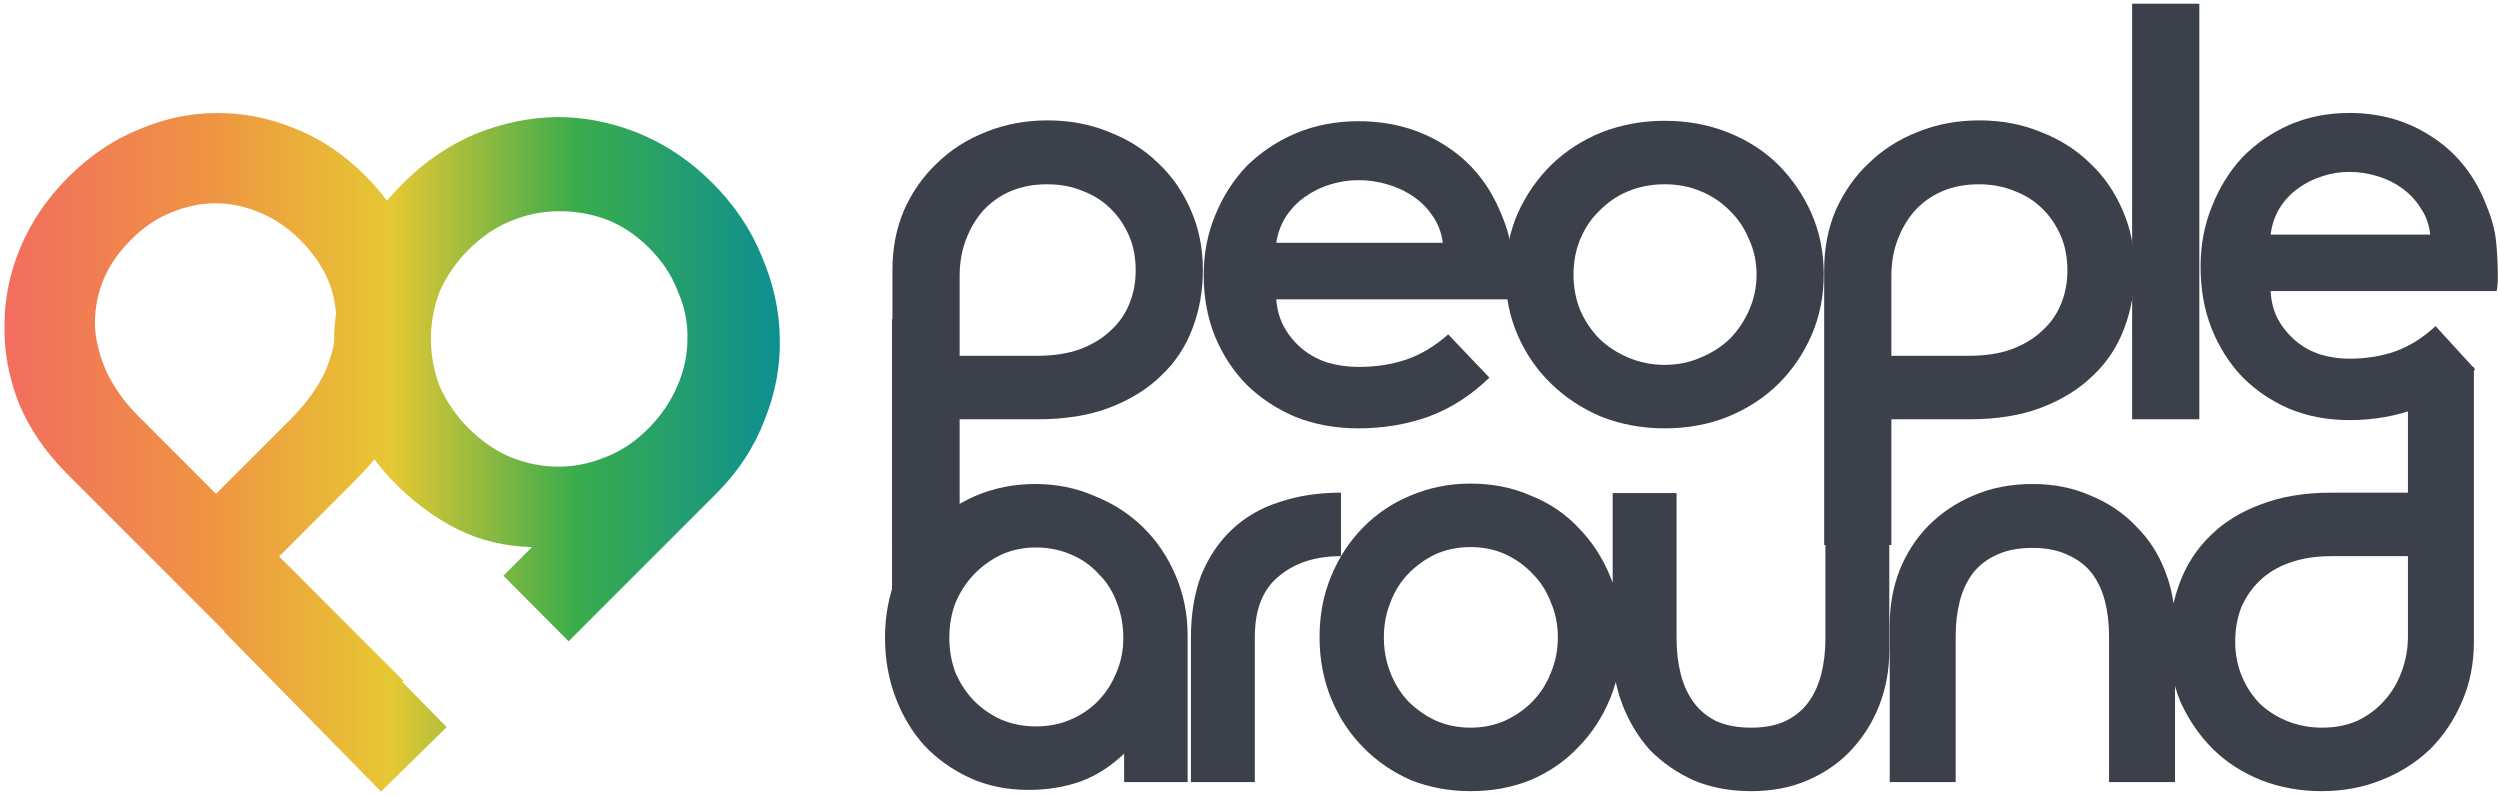
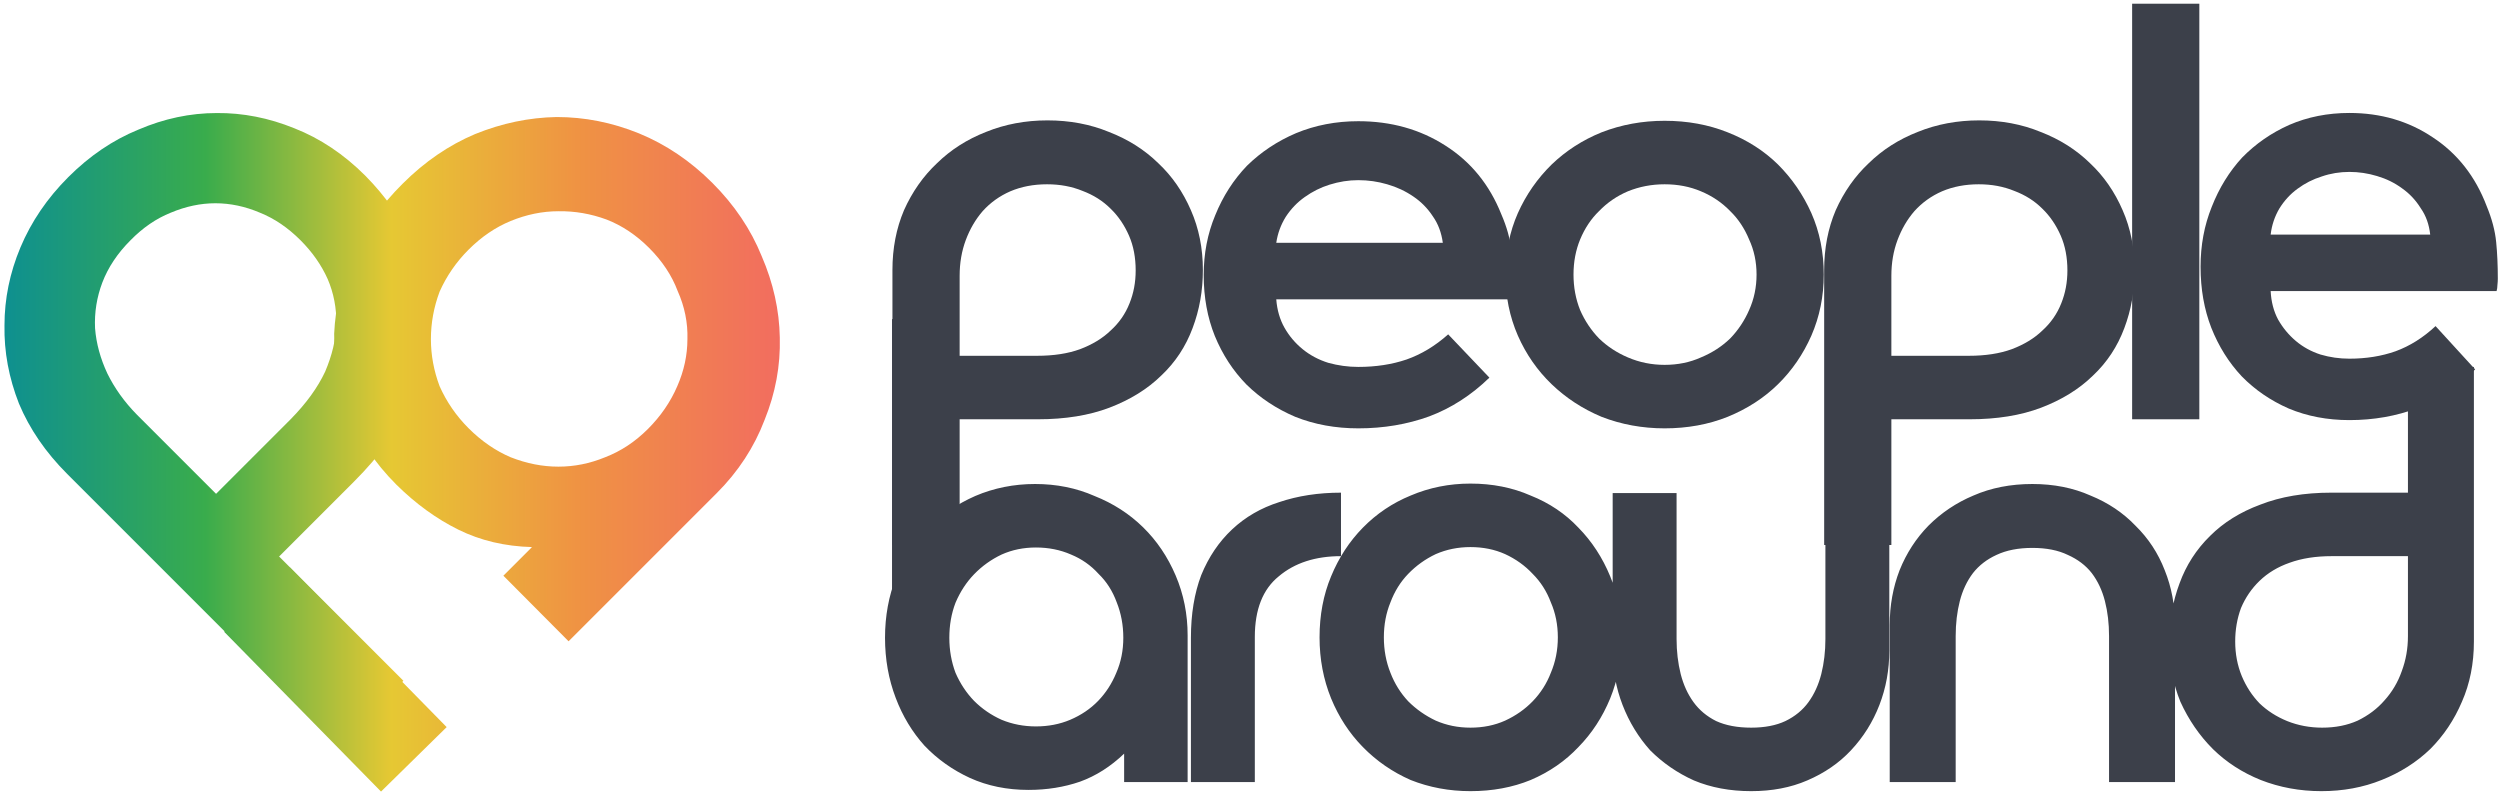
<svg xmlns="http://www.w3.org/2000/svg" viewBox="0 0.3 606.4 192.7" role="img" aria-label="Peoplearound">
  <defs>
    <linearGradient id="pg" gradientUnits="userSpaceOnUse" x1="1" y1="94.8" x2="214.7" y2="94.8">
-       <stop offset="0" stop-color="#F26D5F" />
-       <stop offset="0.26" stop-color="#EF9343" />
+       <stop offset="0" stop-color="#0E9090" />
+       <stop offset="0.26" stop-color="#39AC4C" />
      <stop offset="0.5" stop-color="#E6C833" />
-       <stop offset="0.74" stop-color="#39AC4C" />
-       <stop offset="1" stop-color="#0E9090" />
+       <stop offset="0.74" stop-color="#EF9343" />
+       <stop offset="1" stop-color="#F26D5F" />
    </linearGradient>
  </defs>
  <style>.ink{fill:#3c404a}@media(prefers-color-scheme:dark){.ink{fill:#e7e9ee}}</style>
  <g transform="translate(0.12 26.49) scale(0.8788)">
    <path fill="url(#pg)" d="m59.5 106.5l20.6-20.6q6.4-6.5 9.5-13.1 2.9-6.8 3.1-13.1 0.1-6.7-2.4-12.5-2.6-5.8-7.5-10.7-5.2-5.2-11.2-7.6-6.1-2.6-12.3-2.6-6.1 0-12.3 2.6-6 2.4-11.1 7.6-5.4 5.4-7.8 11.7-2.3 6.1-2 12.6 0.5 6.3 3.4 12.5 3 6.1 8.1 11.3zm33.9 69.5l-75-75q-8.9-8.9-13.3-19.4-4.2-10.7-4-21.6 0-11 4.4-21.5 4.5-10.7 13.2-19.4 8.8-8.8 19.3-13.1 10.7-4.6 21.7-4.6 10.8-0.1 21.4 4.2 10.7 4.2 19.6 13.1 8.4 8.5 13.1 18.7 4.7 10.2 4.7 21.2 0 11-5.1 22.5-5 11.2-15.8 22l-20.7 20.7 34.3 34.3z" />
    <path fill="url(#pg)" fill-rule="evenodd" d="m123.15 170.89l-18.12 17.79-43.29-44.1 18.12-17.79z" />
    <path fill="url(#pg)" d="m129.2 88.4q5.3 5.3 11.6 8 6.6 2.6 13.2 2.6 6.6 0 12.9-2.6 6.5-2.5 11.8-7.8 5.3-5.3 8.1-11.8 2.8-6.4 2.8-13 0.2-6.8-2.7-13.3-2.4-6.4-7.9-11.9-5.3-5.3-11.7-7.8-6.5-2.4-13.3-2.3-6.6 0-13.2 2.7-6.3 2.6-11.6 7.9-5.1 5.1-8 11.6-2.4 6.4-2.4 13.1 0 6.6 2.4 13 2.9 6.5 8 11.6zm27.6 58.8l-18-18.1 7.9-7.9q-11.2-0.3-20.3-4.8-9.1-4.5-17.1-12.4-9.1-9.1-13.2-19.9-4.1-10.7-4-21.8 0.5-11.1 5.1-21.7 4.8-10.8 13.8-19.7 9.1-9.1 20-13.7 11.1-4.5 22.5-4.7 11.6 0 22.7 4.5 11.2 4.6 20.3 13.7 9.1 9.1 13.6 20.2 4.8 11.1 5 22.5 0.3 11.6-4.2 22.7-4.3 11.3-13.2 20.2z" />
  </g>
  <g transform="translate(-23.23 0)">
    <path class="ink" d="m256 86.6h18.8q6 0 10.4-1.6 4.5-1.7 7.4-4.5 3.1-2.8 4.6-6.6 1.5-3.7 1.5-8 0-4.7-1.6-8.4-1.7-3.9-4.5-6.6-2.8-2.8-6.8-4.3-3.9-1.6-8.6-1.6-4.9 0-8.9 1.7-3.9 1.7-6.7 4.8-2.6 3-4.1 7-1.5 4-1.5 8.7zm-16.3 45.9v-66.7q0-7.9 2.8-14.5 3-6.7 8-11.4 5-4.9 11.9-7.6 6.9-2.8 14.9-2.8 8.1 0 14.9 2.8 7 2.7 12 7.6 5 4.7 7.9 11.4 2.9 6.6 2.9 14.5 0 7.5-2.5 14.1-2.5 6.7-7.6 11.5-5 4.9-12.6 7.8-7.4 2.8-17.3 2.8h-19v30.5z" />
    <path class="ink" d="m332.8 59.2h40.4q-0.5-3.7-2.4-6.4-1.9-2.9-4.7-4.8-2.9-2-6.4-3-3.4-1-7-1-3.5 0-7 1.1-3.2 1-6 3-2.7 1.9-4.6 4.8-1.8 2.9-2.3 6.3zm41.7 22.2l10 10.5q-6.6 6.4-14.6 9.4-8 2.9-17.2 2.9-8.3 0-15.3-2.8-6.8-2.9-11.8-7.8-4.9-5-7.7-11.8-2.7-6.7-2.7-14.8 0-7.8 2.8-14.5 2.8-6.9 7.7-12 5.1-5 11.9-7.9 7-2.9 15.1-2.9 11.9 0 21.1 5.9 9.3 5.9 13.6 16.7 2 4.6 2.4 8.7 0.4 4 0.4 8.9 0 0.7-0.1 1.6 0 0.7-0.2 1.4h-57.1q0.3 3.9 2 6.9 1.7 3 4.4 5.2 2.7 2.2 6.2 3.3 3.6 1 7.3 1 6.4 0 11.7-1.8 5.4-1.9 10.1-6.1z" />
    <path class="ink" d="m427 88.8q4.8 0 8.8-1.8 4.1-1.7 7.1-4.6 2.9-3 4.6-6.9 1.8-4 1.8-8.6 0-4.6-1.8-8.5-1.7-4.1-4.6-6.9-3-3.1-7.1-4.8-4-1.7-8.8-1.7-4.7 0-8.9 1.7-4 1.7-7 4.8-2.9 2.8-4.6 6.9-1.6 3.9-1.6 8.5 0 4.6 1.6 8.6 1.7 3.9 4.6 6.9 3 2.9 7 4.6 4.2 1.8 8.9 1.8zm-38.6-21.9q0-8.1 3-14.9 3-6.7 8.2-11.8 5.2-5 12.1-7.8 7.2-2.8 15.3-2.8 8.3 0 15.3 2.8 7.1 2.8 12.2 7.8 5.1 5.1 8.1 11.8 3 6.8 3 14.9 0 7.9-3 14.8-3 6.8-8.1 11.8-5.1 5-12.2 7.9-7 2.8-15.3 2.8-8.1 0-15.3-2.8-6.9-2.9-12.1-7.9-5.2-5-8.2-11.8-3-6.9-3-14.8z" />
    <path class="ink" d="m482 86.6h18.8q6 0 10.4-1.6 4.5-1.7 7.4-4.5 3.1-2.8 4.6-6.6 1.5-3.7 1.5-8 0-4.7-1.6-8.4-1.7-3.9-4.5-6.6-2.8-2.8-6.8-4.3-3.9-1.6-8.6-1.6-4.9 0-8.9 1.7-3.9 1.7-6.7 4.8-2.6 3-4.1 7-1.5 4-1.5 8.7zm-16.3 45.9v-66.7q0-7.9 2.8-14.5 3-6.7 8-11.4 5-4.9 11.9-7.6 6.9-2.8 14.9-2.8 8.1 0 14.9 2.8 7 2.7 12 7.6 5 4.7 7.9 11.4 2.9 6.6 2.9 14.5 0 7.5-2.5 14.1-2.5 6.7-7.6 11.5-5 4.9-12.6 7.8-7.4 2.8-17.3 2.8h-19v30.5z" />
    <path class="ink" d="m540.4 102v-100.8h16.3v100.8z" />
    <path class="ink" d="m239.6 149v-71.3h14.5v71.3z" />
    <path class="ink" d="m274.5 176.5q4.5 0 8.3-1.6 4-1.7 6.8-4.6 2.8-2.9 4.4-6.8 1.7-3.9 1.7-8.5 0-4.6-1.6-8.6-1.5-4.1-4.4-6.9-2.8-3.1-6.7-4.7-3.9-1.7-8.5-1.7-4.5 0-8.3 1.7-3.8 1.8-6.7 4.8-2.8 2.9-4.5 6.9-1.5 3.9-1.5 8.5 0 4.5 1.5 8.5 1.7 3.9 4.5 6.8 2.9 2.9 6.7 4.6 3.9 1.6 8.3 1.6zm36.8 13.5h-15.4v-6.9q-4.9 4.7-10.7 6.8-5.8 2-12.5 2-7.8 0-14.2-2.9-6.3-2.9-11-7.8-4.5-5-7-11.6-2.6-6.8-2.6-14.6 0-7.9 2.7-14.7 2.8-6.7 7.6-11.8 5-5 11.6-7.9 6.8-2.9 14.5-2.9 7.8 0 14.4 2.9 6.8 2.7 11.8 7.6 5 4.9 7.9 11.7 2.9 6.8 2.9 14.5zm0.8 0v-35q0-8.6 2.5-15.2 2.7-6.6 7.5-11.1 4.8-4.5 11.4-6.6 6.8-2.3 15-2.3v15.4q-9.3 0-15.1 4.9-5.8 4.7-5.8 14.7v35.2zm67.8-13.2q4.6 0 8.4-1.7 3.9-1.8 6.7-4.7 2.9-3 4.4-6.9 1.7-4 1.7-8.6 0-4.6-1.7-8.5-1.5-4-4.4-6.9-2.8-3-6.7-4.8-3.8-1.7-8.4-1.7-4.5 0-8.4 1.7-3.8 1.8-6.7 4.8-2.8 2.9-4.3 6.9-1.6 3.9-1.6 8.5 0 4.6 1.6 8.6 1.5 3.9 4.3 6.9 2.9 2.9 6.7 4.7 3.9 1.7 8.4 1.7zm-36.6-21.9q0-8.1 2.8-14.8 2.8-6.8 7.7-11.8 5-5.1 11.6-7.8 6.8-2.9 14.5-2.9 8 0 14.6 2.9 6.8 2.7 11.6 7.8 4.9 5 7.7 11.8 2.8 6.7 2.8 14.8 0 7.9-2.8 14.8-2.8 6.8-7.7 11.8-4.8 5.1-11.6 8-6.6 2.7-14.6 2.7-7.7 0-14.5-2.7-6.6-2.9-11.6-8-4.9-5-7.7-11.8-2.8-6.9-2.8-14.8zm71.1 3.2v-38.2h15.5v35.4q0 4.5 1 8.5 1 3.9 3.1 6.8 2.1 2.9 5.5 4.6 3.5 1.6 8.5 1.6 4.9 0 8.3-1.6 3.5-1.7 5.6-4.6 2.1-2.9 3.1-6.8 1-4 1-8.5v-35.4h15.5v38.2q0 7-2.4 13.2-2.4 6.2-6.9 11-4.3 4.6-10.6 7.3-6 2.6-13.6 2.6-7.7 0-13.9-2.6-6-2.7-10.6-7.3-4.3-4.8-6.7-11-2.4-6.2-2.4-13.2zm67.2 31.9v-38.1q0-7.1 2.4-13.3 2.5-6.2 7-10.8 4.7-4.7 10.9-7.3 6.4-2.8 14.3-2.8 7.8 0 14.1 2.8 6.4 2.6 10.9 7.3 4.7 4.6 7.1 10.8 2.5 6.2 2.5 13.3v38.1h-16v-35.4q0-4.6-1-8.5-1-3.9-3.2-6.8-2.2-2.8-5.8-4.4-3.5-1.7-8.6-1.7-5.1 0-8.7 1.7-3.5 1.6-5.7 4.4-2.2 2.9-3.2 6.8-1 3.9-1 8.5v35.4zm125.7-54.8h-18.5q-5.8 0-10.2 1.6-4.3 1.5-7.3 4.4-2.9 2.8-4.5 6.6-1.4 3.8-1.4 8.1 0 4.5 1.6 8.4 1.6 3.8 4.3 6.6 2.8 2.7 6.7 4.3 4 1.6 8.5 1.6 4.8 0 8.6-1.7 3.9-1.9 6.5-4.9 2.8-3.1 4.2-7.1 1.5-4 1.5-8.5zm16-45.9v66.6q0 8-2.9 14.6-2.8 6.6-7.7 11.5-5 4.8-11.8 7.5-6.7 2.7-14.6 2.7-7.8 0-14.7-2.7-6.7-2.7-11.6-7.5-4.9-4.9-7.9-11.5-2.7-6.6-2.7-14.6 0-7.4 2.5-14.1 2.4-6.6 7.4-11.5 4.9-4.9 12.2-7.6 7.4-2.9 17.2-2.9h18.6v-30.5z" />
    <path class="ink" d="m574 57.2h38.7q-0.4-3.7-2.3-6.4-1.8-2.9-4.5-4.8-2.7-2-6.1-3-3.3-1-6.7-1-3.5 0-6.7 1.1-3.2 1-5.9 3-2.6 1.9-4.4 4.8-1.7 2.9-2.1 6.3zm40 22.2l9.6 10.5q-6.3 6.4-14 9.4-7.7 2.9-16.5 2.9-8 0-14.7-2.8-6.6-2.9-11.4-7.8-4.7-5-7.4-11.8-2.6-6.7-2.6-14.8 0-7.8 2.7-14.5 2.7-6.9 7.4-12 4.9-5 11.4-7.9 6.7-2.9 14.6-2.9 11.4 0 20.2 5.9 9 5.9 13.1 16.7 1.9 4.6 2.3 8.7 0.4 4 0.4 8.9 0 0.7-0.1 1.6 0 0.7-0.2 1.4h-54.8q0.2 3.9 1.8 6.9 1.7 3 4.3 5.2 2.6 2.2 6 3.3 3.4 1 7 1 6.1 0 11.2-1.8 5.2-1.9 9.7-6.1z" />
  </g>
</svg>
